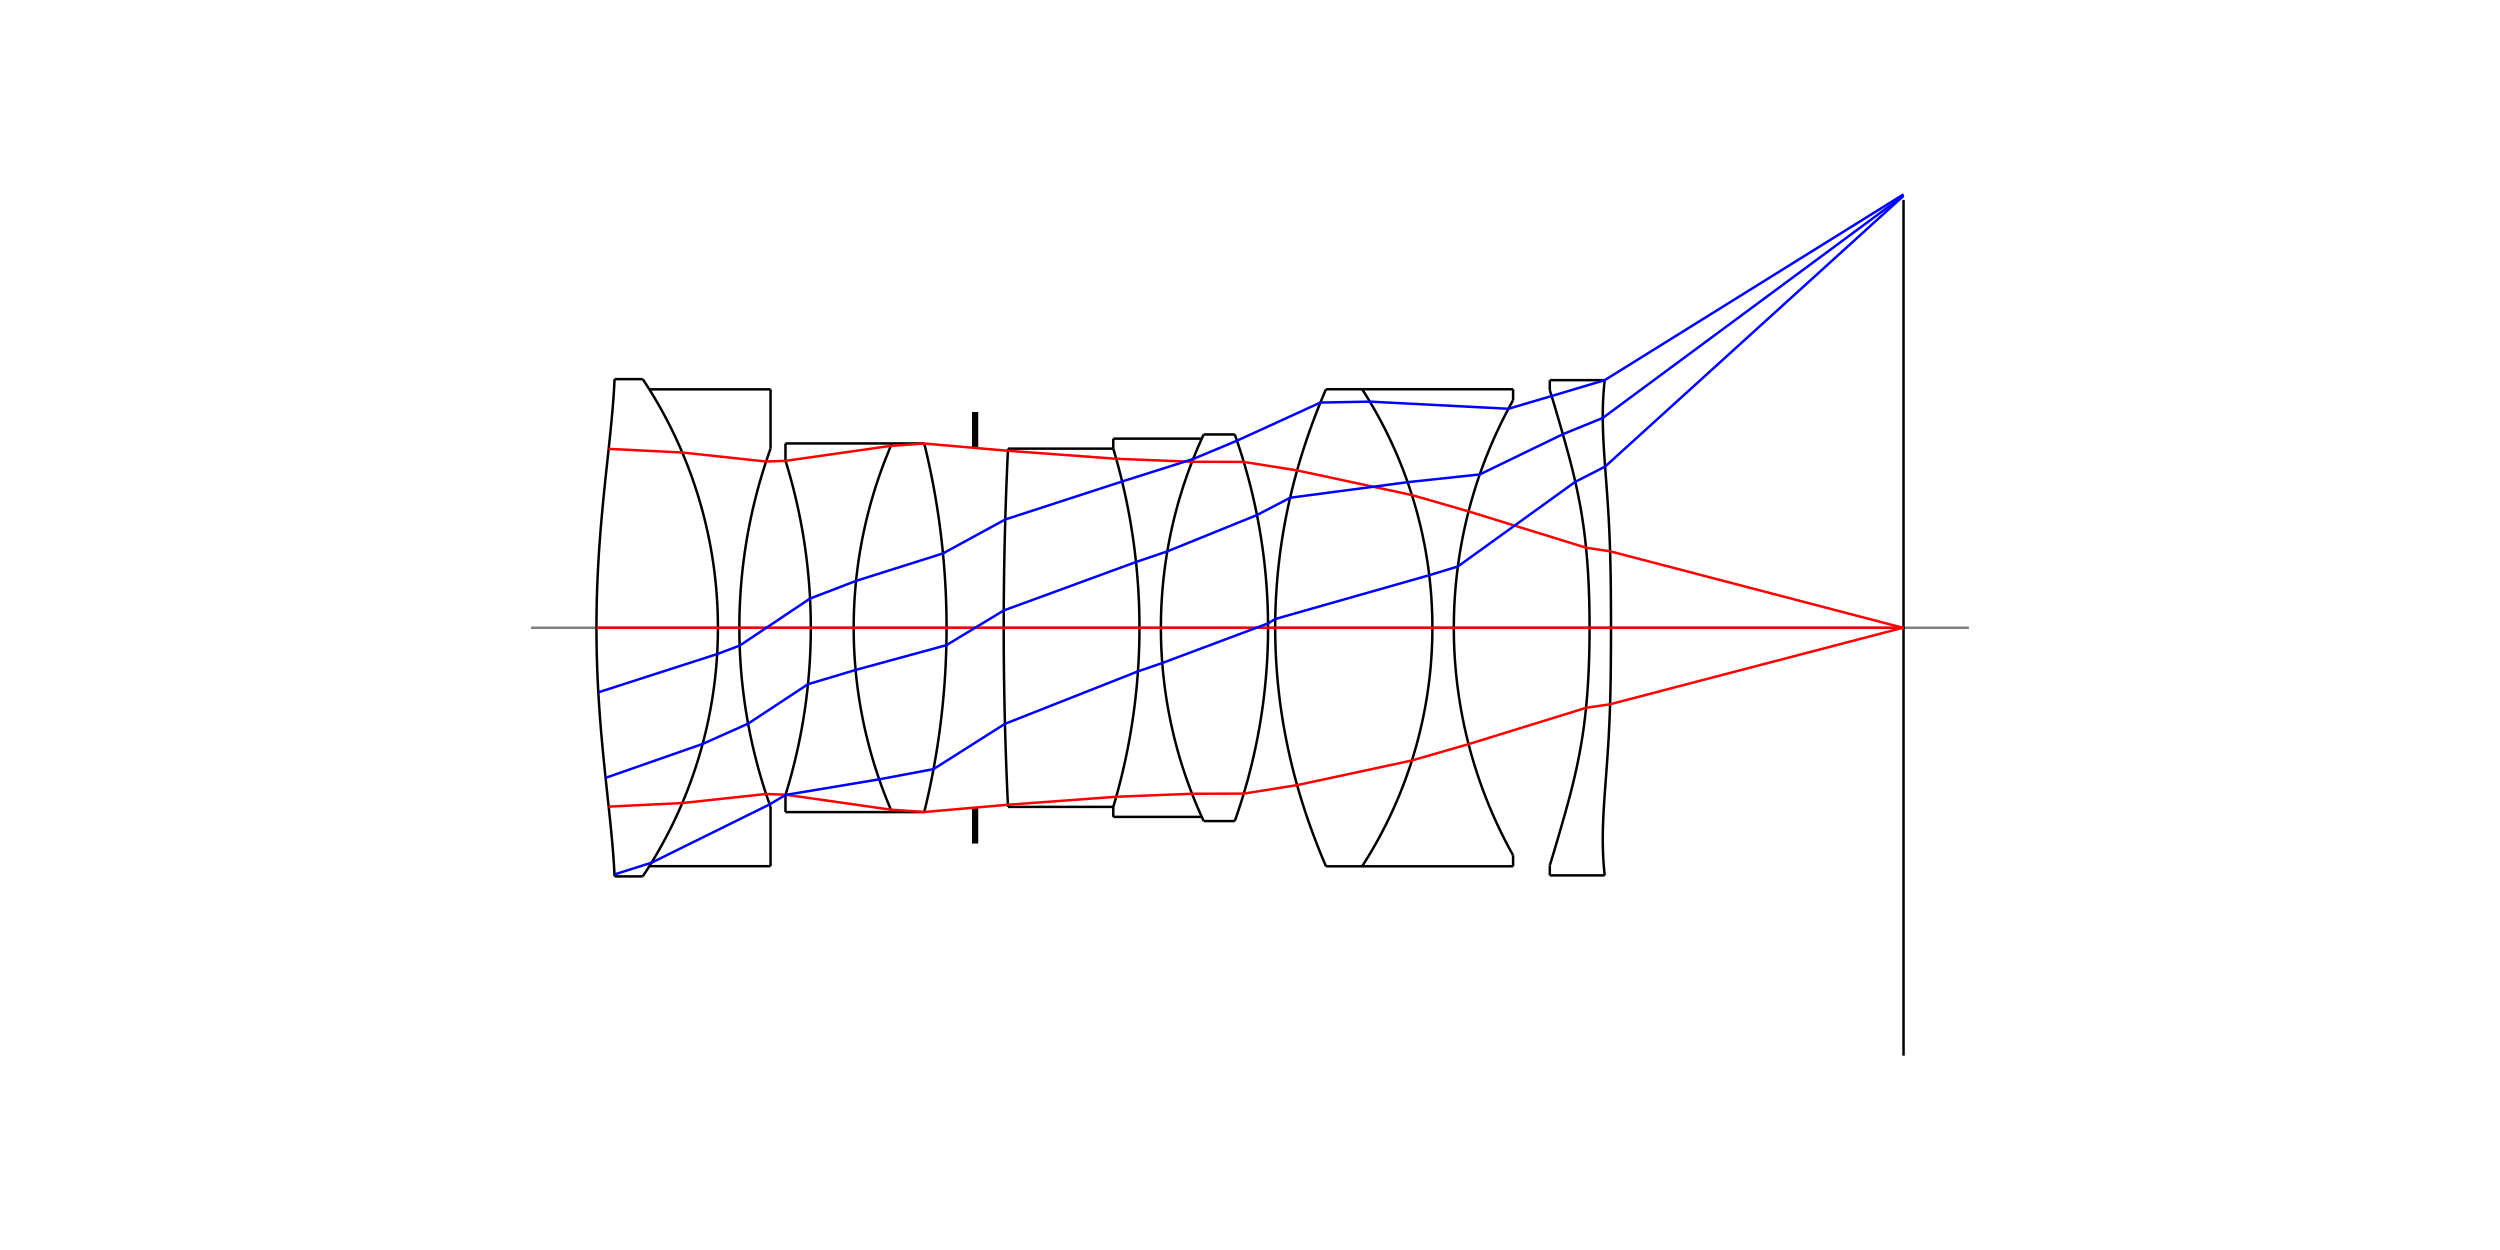
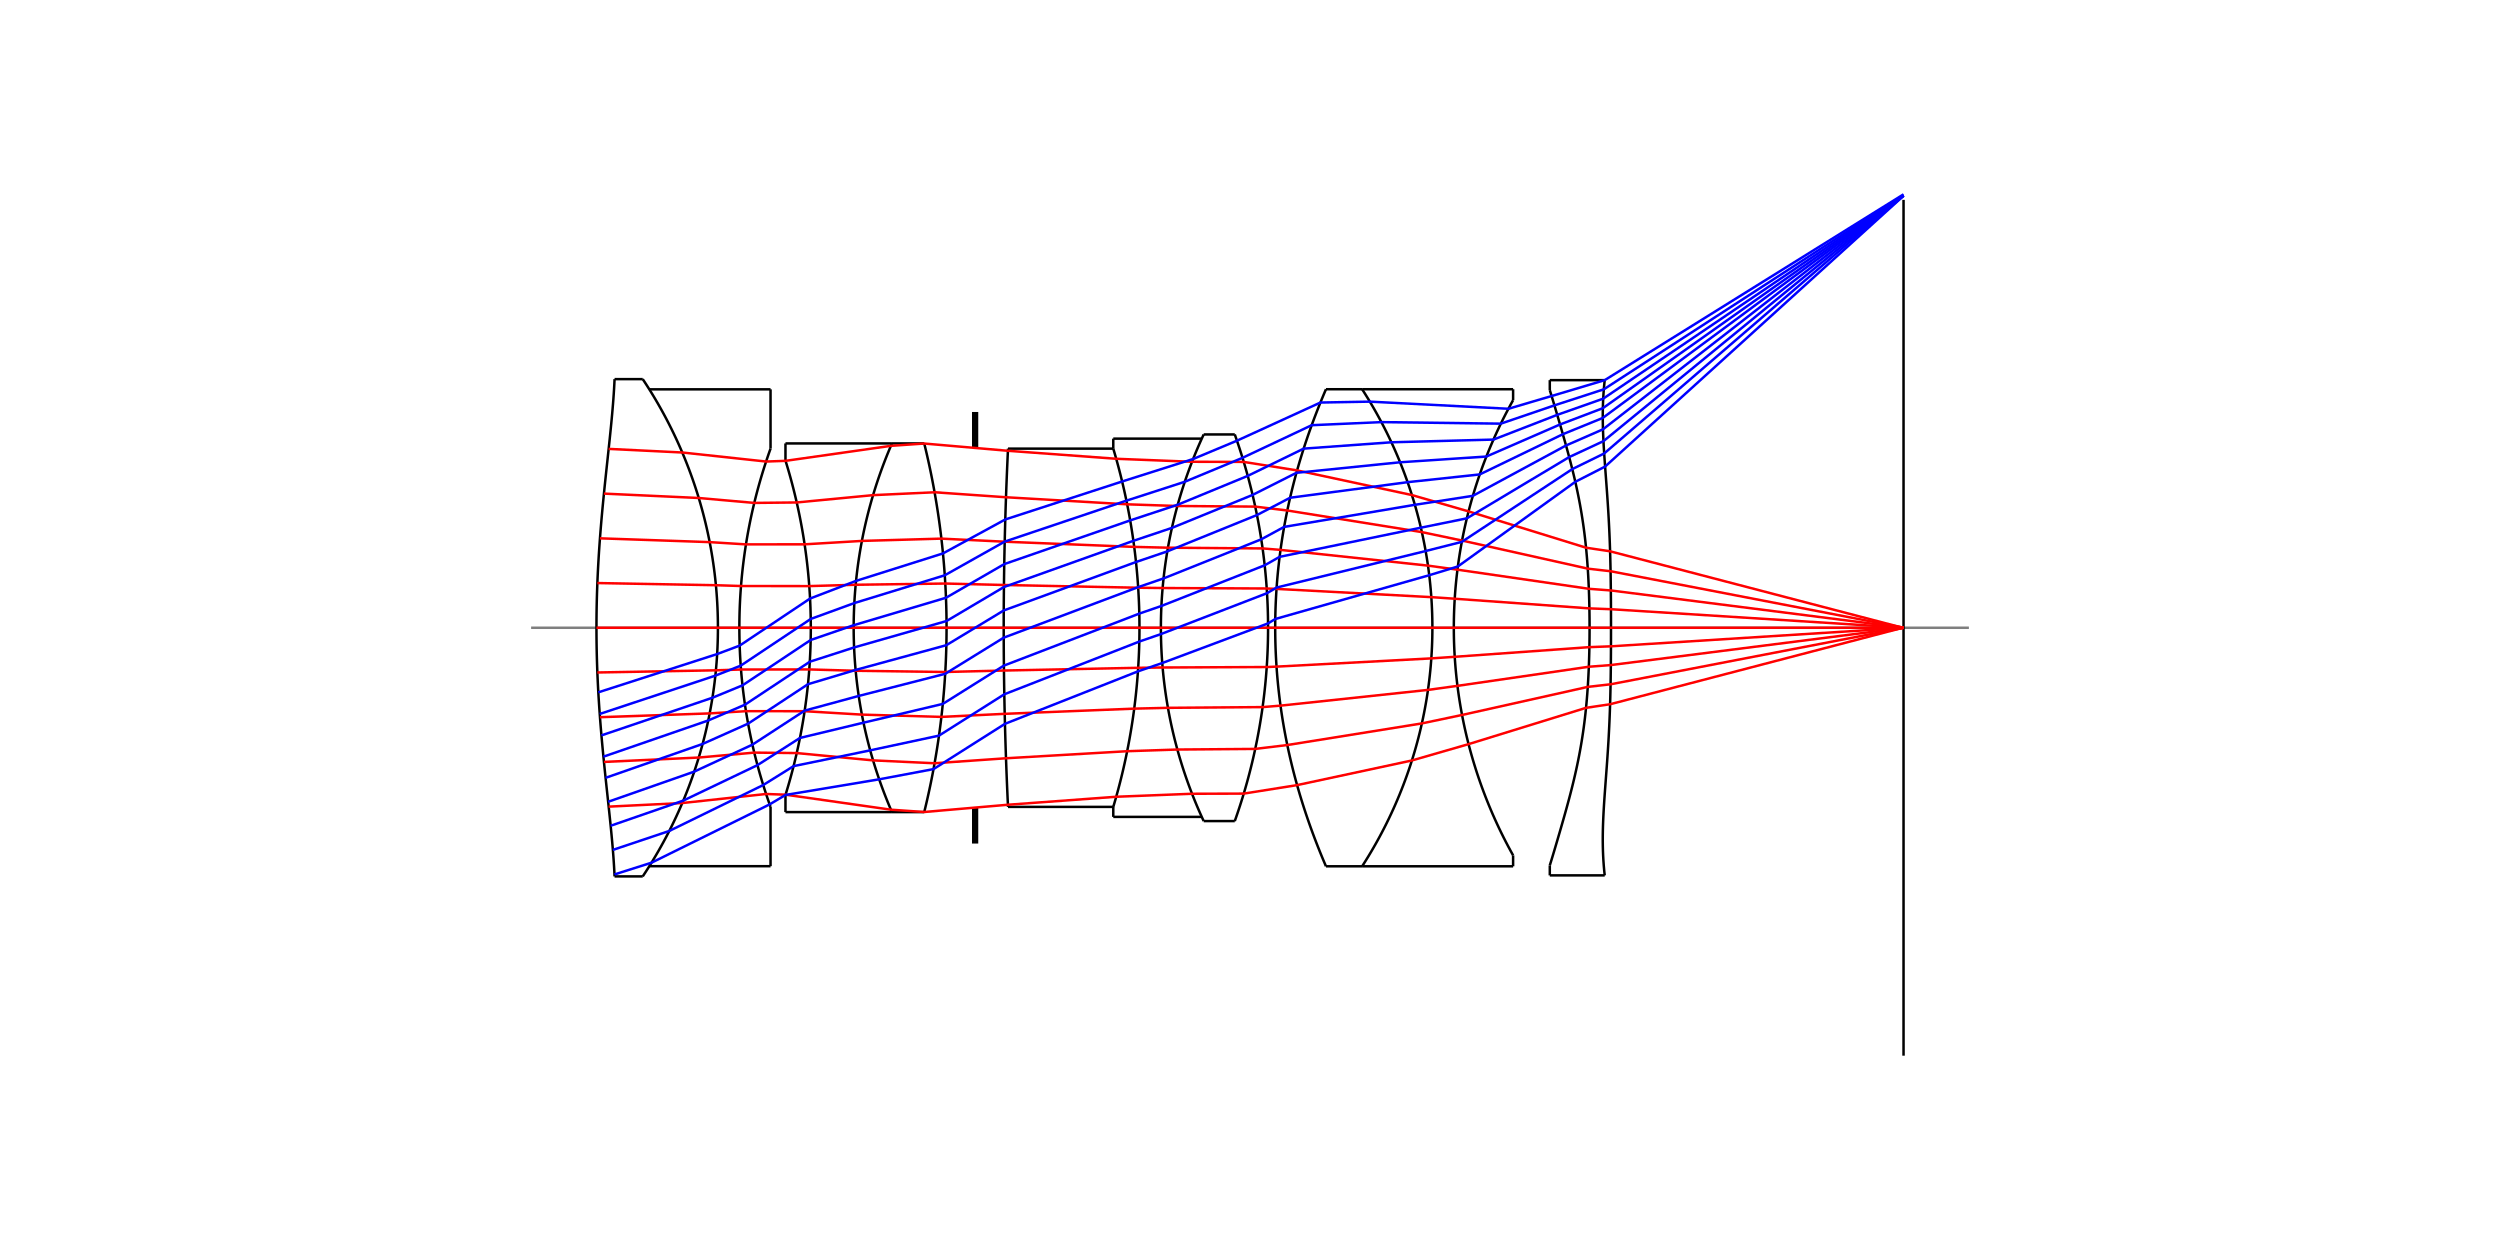
<svg xmlns="http://www.w3.org/2000/svg" width="1000px" height="500px" version="1.1">
  <rect x="0" y="0" width="1000" height="500" fill="#ffffff" />
  <defs>
    <g id="dot">
      <line x1="1" y1="1" x2="0" y2="0" />
    </g>
    <g id="cross">
      <line x1="-3" y1="0" x2="3" y2="0" />
      <line x1="0" y1="-3" x2="0" y2="3" />
    </g>
    <g id="square">
      <line x1="-3" y1="-3" x2="-3" y2="3" />
      <line x1="-3" y1="3" x2="3" y2="3" />
      <line x1="3" y1="3" x2="3" y2="-3" />
      <line x1="3" y1="-3" x2="-3" y2="-3" />
    </g>
    <g id="round">
      <ellipse cx="0" cy="0" rx="3" ry="3" fill="none" />
    </g>
    <g id="triangle">
      <line x1="0" y1="-3" x2="-3" y2="3" />
      <line x1="-3" y1="3" x2="3" y2="3" />
      <line x1="0" y1="-3" x2="3" y2="3" />
    </g>
  </defs>
  <line x1="212.443" y1="251.105" x2="787.557" y2="251.105" stroke="#7f7f7f" />
  <line x1="390.051" y1="179.177" x2="390.051" y2="164.791" stroke="#000000" stroke-width="2.5" />
  <line x1="390.051" y1="323.033" x2="390.051" y2="337.419" stroke="#000000" stroke-width="2.5" />
  <polyline fill="none" stroke="#000000" points="245.826,350.558 245.732,348.569 245.62,346.58 245.494,344.591 245.353,342.602 245.2,340.613 245.036,338.624 244.862,336.635 244.68,334.646 244.491,332.657 244.295,330.668 244.094,328.679 243.889,326.69 243.68,324.701 243.469,322.712 243.256,320.722 243.043,318.733 242.829,316.744 242.615,314.755 242.403,312.766 242.193,310.777 241.985,308.788 241.78,306.799 241.578,304.81 241.381,302.821 241.187,300.832 240.998,298.843 240.815,296.854 240.636,294.865 240.464,292.876 240.298,290.886 240.138,288.897 239.985,286.908 239.839,284.919 239.7,282.93 239.568,280.941 239.444,278.952 239.328,276.963 239.22,274.974 239.12,272.985 239.028,270.996 238.944,269.007 238.87,267.018 238.803,265.029 238.745,263.04 238.697,261.05 238.656,259.061 238.625,257.072 238.603,255.083 238.589,253.094 238.585,251.105 238.589,249.116 238.603,247.127 238.625,245.138 238.656,243.149 238.697,241.16 238.745,239.171 238.803,237.182 238.87,235.193 238.944,233.204 239.028,231.215 239.12,229.225 239.22,227.236 239.328,225.247 239.444,223.258 239.568,221.269 239.7,219.28 239.839,217.291 239.985,215.302 240.138,213.313 240.298,211.324 240.464,209.335 240.636,207.346 240.815,205.357 240.998,203.368 241.187,201.379 241.381,199.389 241.578,197.4 241.78,195.411 241.985,193.422 242.193,191.433 242.403,189.444 242.615,187.455 242.829,185.466 243.043,183.477 243.256,181.488 243.469,179.499 243.68,177.51 243.889,175.521 244.094,173.532 244.295,171.543 244.491,169.553 244.68,167.564 244.862,165.575 245.036,163.586 245.2,161.597 245.353,159.608 245.494,157.619 245.62,155.63 245.732,153.641 245.826,151.652 " />
  <polyline fill="none" stroke="#000000" points="257.093,350.558 258.398,348.569 259.666,346.58 260.898,344.591 262.094,342.602 263.255,340.613 264.383,338.624 265.478,336.635 266.54,334.646 267.57,332.657 268.569,330.668 269.538,328.679 270.476,326.69 271.385,324.701 272.265,322.712 273.116,320.722 273.939,318.733 274.734,316.744 275.503,314.755 276.244,312.766 276.958,310.777 277.646,308.788 278.308,306.799 278.945,304.81 279.556,302.821 280.142,300.832 280.703,298.843 281.24,296.854 281.752,294.865 282.24,292.876 282.704,290.886 283.144,288.897 283.561,286.908 283.954,284.919 284.324,282.93 284.671,280.941 284.995,278.952 285.296,276.963 285.574,274.974 285.83,272.985 286.063,270.996 286.273,269.007 286.462,267.018 286.627,265.029 286.771,263.04 286.893,261.05 286.992,259.061 287.069,257.072 287.124,255.083 287.157,253.094 287.168,251.105 287.157,249.116 287.124,247.127 287.069,245.138 286.992,243.149 286.893,241.16 286.771,239.171 286.627,237.182 286.462,235.193 286.273,233.204 286.063,231.215 285.83,229.225 285.574,227.236 285.296,225.247 284.995,223.258 284.671,221.269 284.324,219.28 283.954,217.291 283.561,215.302 283.144,213.313 282.704,211.324 282.24,209.335 281.752,207.346 281.24,205.357 280.703,203.368 280.142,201.379 279.556,199.389 278.945,197.4 278.308,195.411 277.646,193.422 276.958,191.433 276.244,189.444 275.503,187.455 274.734,185.466 273.939,183.477 273.116,181.488 272.265,179.499 271.385,177.51 270.476,175.521 269.538,173.532 268.569,171.543 267.57,169.553 266.54,167.564 265.478,165.575 264.383,163.586 263.255,161.597 262.094,159.608 260.898,157.619 259.666,155.63 258.398,153.641 257.093,151.652 " />
  <polyline fill="none" stroke="#000000" points="308.214,322.756 307.705,321.323 307.208,319.89 306.722,318.457 306.248,317.024 305.785,315.591 305.333,314.158 304.892,312.725 304.463,311.292 304.044,309.859 303.636,308.426 303.239,306.993 302.853,305.56 302.478,304.126 302.113,302.693 301.759,301.26 301.415,299.827 301.082,298.394 300.76,296.961 300.447,295.528 300.145,294.095 299.854,292.662 299.573,291.229 299.302,289.796 299.041,288.363 298.79,286.93 298.55,285.497 298.319,284.064 298.099,282.631 297.888,281.198 297.688,279.765 297.497,278.332 297.317,276.899 297.146,275.466 296.985,274.033 296.834,272.6 296.693,271.167 296.562,269.734 296.44,268.301 296.329,266.868 296.227,265.435 296.135,264.002 296.052,262.569 295.979,261.136 295.916,259.703 295.863,258.27 295.819,256.837 295.786,255.404 295.761,253.971 295.747,252.538 295.742,251.105 295.747,249.672 295.761,248.239 295.786,246.806 295.819,245.373 295.863,243.94 295.916,242.507 295.979,241.074 296.052,239.641 296.135,238.208 296.227,236.775 296.329,235.342 296.44,233.909 296.562,232.476 296.693,231.043 296.834,229.61 296.985,228.177 297.146,226.744 297.317,225.311 297.497,223.878 297.688,222.445 297.888,221.012 298.099,219.579 298.319,218.146 298.55,216.713 298.79,215.28 299.041,213.847 299.302,212.414 299.573,210.981 299.854,209.548 300.145,208.115 300.447,206.682 300.76,205.249 301.082,203.816 301.415,202.383 301.759,200.95 302.113,199.517 302.478,198.084 302.853,196.651 303.239,195.218 303.636,193.785 304.044,192.352 304.463,190.919 304.892,189.486 305.333,188.053 305.785,186.62 306.248,185.187 306.722,183.754 307.208,182.321 307.705,180.888 308.214,179.455 " />
  <line x1="308.214" y1="179.455" x2="308.214" y2="155.735" stroke="#000000" />
  <line x1="308.214" y1="322.756" x2="308.214" y2="346.476" stroke="#000000" />
  <line x1="245.826" y1="151.652" x2="257.093" y2="151.652" stroke="#000000" />
  <line x1="245.826" y1="350.558" x2="257.093" y2="350.558" stroke="#000000" />
  <line x1="259.732" y1="155.735" x2="308.214" y2="155.735" stroke="#000000" />
  <line x1="259.732" y1="346.476" x2="308.214" y2="346.476" stroke="#000000" />
  <polyline fill="none" stroke="#000000" points="314.189,317.979 314.599,316.641 315,315.304 315.393,313.966 315.776,312.629 316.15,311.292 316.516,309.954 316.873,308.617 317.221,307.279 317.56,305.942 317.89,304.604 318.212,303.267 318.525,301.929 318.83,300.592 319.126,299.254 319.414,297.917 319.693,296.579 319.964,295.242 320.227,293.904 320.481,292.567 320.726,291.229 320.964,289.892 321.193,288.554 321.414,287.217 321.626,285.88 321.831,284.542 322.027,283.205 322.215,281.867 322.395,280.53 322.567,279.192 322.73,277.855 322.886,276.517 323.033,275.18 323.173,273.842 323.304,272.505 323.427,271.167 323.543,269.83 323.65,268.492 323.749,267.155 323.841,265.817 323.924,264.48 323.999,263.142 324.067,261.805 324.126,260.467 324.178,259.13 324.221,257.793 324.257,256.455 324.285,255.118 324.305,253.78 324.317,252.443 324.32,251.105 324.317,249.768 324.305,248.43 324.285,247.093 324.257,245.755 324.221,244.418 324.178,243.08 324.126,241.743 324.067,240.405 323.999,239.068 323.924,237.73 323.841,236.393 323.749,235.055 323.65,233.718 323.543,232.381 323.427,231.043 323.304,229.706 323.173,228.368 323.033,227.031 322.886,225.693 322.73,224.356 322.567,223.018 322.395,221.681 322.215,220.343 322.027,219.006 321.831,217.668 321.626,216.331 321.414,214.993 321.193,213.656 320.964,212.318 320.726,210.981 320.481,209.643 320.227,208.306 319.964,206.968 319.693,205.631 319.414,204.294 319.126,202.956 318.83,201.619 318.525,200.281 318.212,198.944 317.89,197.606 317.56,196.269 317.221,194.931 316.873,193.594 316.516,192.256 316.15,190.919 315.776,189.581 315.393,188.244 315,186.906 314.599,185.569 314.189,184.231 " />
  <line x1="314.189" y1="184.231" x2="314.189" y2="177.373" stroke="#000000" />
  <line x1="314.189" y1="317.979" x2="314.189" y2="324.838" stroke="#000000" />
  <polyline fill="none" stroke="#000000" points="356.779,324.838 356.146,323.363 355.529,321.888 354.926,320.414 354.339,318.939 353.765,317.465 353.206,315.99 352.662,314.515 352.132,313.041 351.615,311.566 351.113,310.091 350.624,308.617 350.149,307.142 349.688,305.667 349.24,304.193 348.805,302.718 348.384,301.243 347.976,299.769 347.581,298.294 347.199,296.819 346.829,295.345 346.473,293.87 346.129,292.395 345.798,290.921 345.48,289.446 345.174,287.971 344.881,286.497 344.6,285.022 344.331,283.548 344.075,282.073 343.831,280.598 343.599,279.124 343.38,277.649 343.172,276.174 342.977,274.7 342.793,273.225 342.622,271.75 342.463,270.276 342.315,268.801 342.179,267.326 342.056,265.852 341.944,264.377 341.844,262.902 341.756,261.428 341.679,259.953 341.614,258.478 341.562,257.004 341.52,255.529 341.491,254.054 341.473,252.58 341.468,251.105 341.473,249.631 341.491,248.156 341.52,246.681 341.562,245.207 341.614,243.732 341.679,242.257 341.756,240.783 341.844,239.308 341.944,237.833 342.056,236.359 342.179,234.884 342.315,233.409 342.463,231.935 342.622,230.46 342.793,228.985 342.977,227.511 343.172,226.036 343.38,224.561 343.599,223.087 343.831,221.612 344.075,220.137 344.331,218.663 344.6,217.188 344.881,215.714 345.174,214.239 345.48,212.764 345.798,211.29 346.129,209.815 346.473,208.34 346.829,206.866 347.199,205.391 347.581,203.916 347.976,202.442 348.384,200.967 348.805,199.492 349.24,198.018 349.688,196.543 350.149,195.068 350.624,193.594 351.113,192.119 351.615,190.644 352.132,189.17 352.662,187.695 353.206,186.22 353.765,184.746 354.339,183.271 354.926,181.797 355.529,180.322 356.146,178.847 356.779,177.373 " />
  <polyline fill="none" stroke="#000000" points="369.692,324.838 370.05,323.363 370.401,321.888 370.745,320.414 371.08,318.939 371.408,317.465 371.729,315.99 372.042,314.515 372.348,313.041 372.646,311.566 372.936,310.091 373.219,308.617 373.495,307.142 373.763,305.667 374.024,304.193 374.278,302.718 374.524,301.243 374.763,299.769 374.994,298.294 375.219,296.819 375.436,295.345 375.645,293.87 375.848,292.395 376.043,290.921 376.231,289.446 376.412,287.971 376.586,286.497 376.752,285.022 376.911,283.548 377.064,282.073 377.209,280.598 377.346,279.124 377.477,277.649 377.601,276.174 377.717,274.7 377.827,273.225 377.929,271.75 378.024,270.276 378.112,268.801 378.194,267.326 378.268,265.852 378.334,264.377 378.394,262.902 378.447,261.428 378.493,259.953 378.532,258.478 378.563,257.004 378.588,255.529 378.606,254.054 378.616,252.58 378.62,251.105 378.616,249.631 378.606,248.156 378.588,246.681 378.563,245.207 378.532,243.732 378.493,242.257 378.447,240.783 378.394,239.308 378.334,237.833 378.268,236.359 378.194,234.884 378.112,233.409 378.024,231.935 377.929,230.46 377.827,228.985 377.717,227.511 377.601,226.036 377.477,224.561 377.346,223.087 377.209,221.612 377.064,220.137 376.911,218.663 376.752,217.188 376.586,215.714 376.412,214.239 376.231,212.764 376.043,211.29 375.848,209.815 375.645,208.34 375.436,206.866 375.219,205.391 374.994,203.916 374.763,202.442 374.524,200.967 374.278,199.492 374.024,198.018 373.763,196.543 373.495,195.068 373.219,193.594 372.936,192.119 372.646,190.644 372.348,189.17 372.042,187.695 371.729,186.22 371.408,184.746 371.08,183.271 370.745,181.797 370.401,180.322 370.05,178.847 369.692,177.373 " />
  <line x1="314.189" y1="177.373" x2="356.779" y2="177.373" stroke="#000000" />
  <line x1="314.189" y1="324.838" x2="356.779" y2="324.838" stroke="#000000" />
  <line x1="356.779" y1="177.373" x2="369.692" y2="177.373" stroke="#000000" />
  <line x1="356.779" y1="324.838" x2="369.692" y2="324.838" stroke="#000000" />
  <polyline fill="none" stroke="#000000" points="403.208,322.756 403.139,321.323 403.072,319.89 403.007,318.457 402.943,317.024 402.88,315.591 402.818,314.158 402.758,312.725 402.7,311.292 402.642,309.859 402.586,308.426 402.532,306.993 402.479,305.56 402.427,304.126 402.377,302.693 402.328,301.26 402.28,299.827 402.234,298.394 402.189,296.961 402.145,295.528 402.103,294.095 402.063,292.662 402.023,291.229 401.985,289.796 401.949,288.363 401.914,286.93 401.88,285.497 401.847,284.064 401.816,282.631 401.787,281.198 401.758,279.765 401.731,278.332 401.706,276.899 401.682,275.466 401.659,274.033 401.638,272.6 401.618,271.167 401.599,269.734 401.582,268.301 401.566,266.868 401.551,265.435 401.538,264.002 401.527,262.569 401.516,261.136 401.507,259.703 401.5,258.27 401.494,256.837 401.489,255.404 401.485,253.971 401.483,252.538 401.482,251.105 401.483,249.672 401.485,248.239 401.489,246.806 401.494,245.373 401.5,243.94 401.507,242.507 401.516,241.074 401.527,239.641 401.538,238.208 401.551,236.775 401.566,235.342 401.582,233.909 401.599,232.476 401.618,231.043 401.638,229.61 401.659,228.177 401.682,226.744 401.706,225.311 401.731,223.878 401.758,222.445 401.787,221.012 401.816,219.579 401.847,218.146 401.88,216.713 401.914,215.28 401.949,213.847 401.985,212.414 402.023,210.981 402.063,209.548 402.103,208.115 402.145,206.682 402.189,205.249 402.234,203.816 402.28,202.383 402.328,200.95 402.377,199.517 402.427,198.084 402.479,196.651 402.532,195.218 402.586,193.785 402.642,192.352 402.7,190.919 402.758,189.486 402.818,188.053 402.88,186.62 402.943,185.187 403.007,183.754 403.072,182.321 403.139,180.888 403.208,179.455 " />
  <polyline fill="none" stroke="#000000" points="445.309,322.756 445.733,321.323 446.147,319.89 446.552,318.457 446.947,317.024 447.334,315.591 447.711,314.158 448.08,312.725 448.439,311.292 448.79,309.859 449.131,308.426 449.464,306.993 449.788,305.56 450.103,304.126 450.409,302.693 450.706,301.26 450.995,299.827 451.275,298.394 451.546,296.961 451.809,295.528 452.063,294.095 452.308,292.662 452.545,291.229 452.774,289.796 452.994,288.363 453.205,286.93 453.408,285.497 453.603,284.064 453.789,282.631 453.966,281.198 454.136,279.765 454.297,278.332 454.449,276.899 454.594,275.466 454.73,274.033 454.857,272.6 454.977,271.167 455.088,269.734 455.19,268.301 455.285,266.868 455.371,265.435 455.449,264.002 455.519,262.569 455.581,261.136 455.634,259.703 455.679,258.27 455.716,256.837 455.745,255.404 455.765,253.971 455.778,252.538 455.782,251.105 455.778,249.672 455.765,248.239 455.745,246.806 455.716,245.373 455.679,243.94 455.634,242.507 455.581,241.074 455.519,239.641 455.449,238.208 455.371,236.775 455.285,235.342 455.19,233.909 455.088,232.476 454.977,231.043 454.857,229.61 454.73,228.177 454.594,226.744 454.449,225.311 454.297,223.878 454.136,222.445 453.966,221.012 453.789,219.579 453.603,218.146 453.408,216.713 453.205,215.28 452.994,213.847 452.774,212.414 452.545,210.981 452.308,209.548 452.063,208.115 451.809,206.682 451.546,205.249 451.275,203.816 450.995,202.383 450.706,200.95 450.409,199.517 450.103,198.084 449.788,196.651 449.464,195.218 449.131,193.785 448.79,192.352 448.439,190.919 448.08,189.486 447.711,188.053 447.334,186.62 446.947,185.187 446.552,183.754 446.147,182.321 445.733,180.888 445.309,179.455 " />
  <line x1="445.309" y1="179.455" x2="445.309" y2="175.454" stroke="#000000" />
  <line x1="445.309" y1="322.756" x2="445.309" y2="326.757" stroke="#000000" />
  <polyline fill="none" stroke="#000000" points="481.475,328.43 480.764,326.884 480.07,325.337 479.393,323.791 478.733,322.244 478.089,320.698 477.462,319.151 476.852,317.605 476.257,316.058 475.679,314.512 475.116,312.965 474.569,311.419 474.037,309.872 473.521,308.326 473.02,306.779 472.535,305.233 472.064,303.686 471.608,302.14 471.166,300.593 470.74,299.047 470.328,297.5 469.93,295.954 469.547,294.407 469.178,292.861 468.823,291.314 468.482,289.768 468.155,288.221 467.842,286.675 467.542,285.128 467.257,283.582 466.985,282.035 466.727,280.489 466.483,278.942 466.252,277.396 466.034,275.849 465.83,274.303 465.639,272.756 465.462,271.21 465.298,269.663 465.147,268.117 465.009,266.57 464.885,265.024 464.773,263.477 464.675,261.931 464.59,260.384 464.519,258.838 464.46,257.291 464.414,255.745 464.381,254.198 464.362,252.652 464.355,251.105 464.362,249.559 464.381,248.012 464.414,246.466 464.46,244.919 464.519,243.373 464.59,241.826 464.675,240.28 464.773,238.733 464.885,237.187 465.009,235.64 465.147,234.094 465.298,232.547 465.462,231.001 465.639,229.454 465.83,227.908 466.034,226.361 466.252,224.815 466.483,223.268 466.727,221.722 466.985,220.175 467.257,218.629 467.542,217.082 467.842,215.536 468.155,213.989 468.482,212.443 468.823,210.896 469.178,209.349 469.547,207.803 469.93,206.256 470.328,204.71 470.74,203.163 471.166,201.617 471.608,200.07 472.064,198.524 472.535,196.977 473.02,195.431 473.521,193.884 474.037,192.338 474.569,190.791 475.116,189.245 475.679,187.698 476.257,186.152 476.852,184.605 477.462,183.059 478.089,181.512 478.733,179.966 479.393,178.419 480.07,176.873 480.764,175.326 481.475,173.78 " />
  <polyline fill="none" stroke="#000000" points="493.909,328.43 494.452,326.884 494.982,325.337 495.5,323.791 496.006,322.244 496.5,320.698 496.983,319.151 497.453,317.605 497.912,316.058 498.358,314.512 498.794,312.965 499.217,311.419 499.629,309.872 500.03,308.326 500.42,306.779 500.798,305.233 501.164,303.686 501.52,302.14 501.864,300.593 502.198,299.047 502.52,297.5 502.831,295.954 503.132,294.407 503.421,292.861 503.7,291.314 503.967,289.768 504.224,288.221 504.47,286.675 504.706,285.128 504.931,283.582 505.145,282.035 505.348,280.489 505.541,278.942 505.723,277.396 505.895,275.849 506.056,274.303 506.207,272.756 506.347,271.21 506.477,269.663 506.596,268.117 506.705,266.57 506.804,265.024 506.892,263.477 506.969,261.931 507.037,260.384 507.094,258.838 507.14,257.291 507.176,255.745 507.202,254.198 507.218,252.652 507.223,251.105 507.218,249.559 507.202,248.012 507.176,246.466 507.14,244.919 507.094,243.373 507.037,241.826 506.969,240.28 506.892,238.733 506.804,237.187 506.705,235.64 506.596,234.094 506.477,232.547 506.347,231.001 506.207,229.454 506.056,227.908 505.895,226.361 505.723,224.815 505.541,223.268 505.348,221.722 505.145,220.175 504.931,218.629 504.706,217.082 504.47,215.536 504.224,213.989 503.967,212.443 503.7,210.896 503.421,209.349 503.132,207.803 502.831,206.256 502.52,204.71 502.198,203.163 501.864,201.617 501.52,200.07 501.164,198.524 500.798,196.977 500.42,195.431 500.03,193.884 499.629,192.338 499.217,190.791 498.794,189.245 498.358,187.698 497.912,186.152 497.453,184.605 496.983,183.059 496.5,181.512 496.006,179.966 495.5,178.419 494.982,176.873 494.452,175.326 493.909,173.78 " />
  <line x1="403.208" y1="179.455" x2="445.309" y2="179.455" stroke="#000000" />
  <line x1="403.208" y1="322.756" x2="445.309" y2="322.756" stroke="#000000" />
  <line x1="445.309" y1="175.454" x2="480.706" y2="175.454" stroke="#000000" />
  <line x1="445.309" y1="326.757" x2="480.706" y2="326.757" stroke="#000000" />
  <line x1="481.475" y1="173.78" x2="493.909" y2="173.78" stroke="#000000" />
  <line x1="481.475" y1="328.43" x2="493.909" y2="328.43" stroke="#000000" />
  <polyline fill="none" stroke="#000000" points="530.383,346.517 529.573,344.608 528.78,342.7 528.002,340.792 527.24,338.884 526.495,336.975 525.766,335.067 525.054,333.159 524.358,331.251 523.679,329.343 523.017,327.434 522.371,325.526 521.742,323.618 521.129,321.71 520.534,319.801 519.955,317.893 519.393,315.985 518.847,314.077 518.319,312.168 517.807,310.26 517.312,308.352 516.834,306.444 516.372,304.536 515.927,302.627 515.499,300.719 515.087,298.811 514.692,296.903 514.313,294.994 513.951,293.086 513.605,291.178 513.276,289.27 512.963,287.362 512.666,285.453 512.386,283.545 512.122,281.637 511.874,279.729 511.642,277.82 511.427,275.912 511.227,274.004 511.044,272.096 510.876,270.187 510.725,268.279 510.59,266.371 510.47,264.463 510.367,262.555 510.28,260.646 510.208,258.738 510.152,256.83 510.113,254.922 510.089,253.013 510.081,251.105 510.089,249.197 510.113,247.289 510.152,245.38 510.208,243.472 510.28,241.564 510.367,239.656 510.47,237.748 510.59,235.839 510.725,233.931 510.876,232.023 511.044,230.115 511.227,228.206 511.427,226.298 511.642,224.39 511.874,222.482 512.122,220.574 512.386,218.665 512.666,216.757 512.963,214.849 513.276,212.941 513.605,211.032 513.951,209.124 514.313,207.216 514.692,205.308 515.087,203.399 515.499,201.491 515.927,199.583 516.372,197.675 516.834,195.767 517.312,193.858 517.807,191.95 518.319,190.042 518.847,188.134 519.393,186.225 519.955,184.317 520.534,182.409 521.129,180.501 521.742,178.592 522.371,176.684 523.017,174.776 523.679,172.868 524.358,170.96 525.054,169.051 525.766,167.143 526.495,165.235 527.24,163.327 528.002,161.418 528.78,159.51 529.573,157.602 530.383,155.694 " />
  <polyline fill="none" stroke="#000000" points="544.856,346.517 546.069,344.608 547.249,342.7 548.395,340.792 549.508,338.884 550.59,336.975 551.641,335.067 552.661,333.159 553.652,331.251 554.613,329.343 555.545,327.434 556.45,325.526 557.326,323.618 558.175,321.71 558.997,319.801 559.793,317.893 560.562,315.985 561.306,314.077 562.024,312.168 562.717,310.26 563.386,308.352 564.03,306.444 564.65,304.536 565.245,302.627 565.818,300.719 566.367,298.811 566.892,296.903 567.395,294.994 567.875,293.086 568.332,291.178 568.767,289.27 569.18,287.362 569.57,285.453 569.939,283.545 570.286,281.637 570.611,279.729 570.915,277.82 571.197,275.912 571.458,274.004 571.698,272.096 571.916,270.187 572.114,268.279 572.29,266.371 572.446,264.463 572.581,262.555 572.695,260.646 572.788,258.738 572.861,256.83 572.912,254.922 572.943,253.013 572.954,251.105 572.943,249.197 572.912,247.289 572.861,245.38 572.788,243.472 572.695,241.564 572.581,239.656 572.446,237.748 572.29,235.839 572.114,233.931 571.916,232.023 571.698,230.115 571.458,228.206 571.197,226.298 570.915,224.39 570.611,222.482 570.286,220.574 569.939,218.665 569.57,216.757 569.18,214.849 568.767,212.941 568.332,211.032 567.875,209.124 567.395,207.216 566.892,205.308 566.367,203.399 565.818,201.491 565.245,199.583 564.65,197.675 564.03,195.767 563.386,193.858 562.717,191.95 562.024,190.042 561.306,188.134 560.562,186.225 559.793,184.317 558.997,182.409 558.175,180.501 557.326,178.592 556.45,176.684 555.545,174.776 554.613,172.868 553.652,170.96 552.661,169.051 551.641,167.143 550.59,165.235 549.508,163.327 548.395,161.418 547.249,159.51 546.069,157.602 544.856,155.694 " />
  <polyline fill="none" stroke="#000000" points="605.242,342.148 604.238,340.327 603.26,338.506 602.307,336.686 601.38,334.865 600.478,333.044 599.6,331.223 598.747,329.402 597.917,327.581 597.11,325.76 596.327,323.94 595.567,322.119 594.829,320.298 594.113,318.477 593.419,316.656 592.746,314.835 592.095,313.014 591.466,311.194 590.857,309.373 590.269,307.552 589.701,305.731 589.154,303.91 588.627,302.089 588.119,300.268 587.632,298.448 587.164,296.627 586.716,294.806 586.287,292.985 585.877,291.164 585.487,289.343 585.115,287.522 584.762,285.702 584.428,283.881 584.112,282.06 583.815,280.239 583.537,278.418 583.276,276.597 583.035,274.776 582.811,272.955 582.605,271.135 582.418,269.314 582.248,267.493 582.097,265.672 581.963,263.851 581.847,262.03 581.749,260.209 581.669,258.389 581.607,256.568 581.563,254.747 581.536,252.926 581.527,251.105 581.536,249.284 581.563,247.463 581.607,245.643 581.669,243.822 581.749,242.001 581.847,240.18 581.963,238.359 582.097,236.538 582.248,234.717 582.418,232.897 582.605,231.076 582.811,229.255 583.035,227.434 583.276,225.613 583.537,223.792 583.815,221.971 584.112,220.151 584.428,218.33 584.762,216.509 585.115,214.688 585.487,212.867 585.877,211.046 586.287,209.225 586.716,207.405 587.164,205.584 587.632,203.763 588.119,201.942 588.627,200.121 589.154,198.3 589.701,196.479 590.269,194.659 590.857,192.838 591.466,191.017 592.095,189.196 592.746,187.375 593.419,185.554 594.113,183.733 594.829,181.912 595.567,180.092 596.327,178.271 597.11,176.45 597.917,174.629 598.747,172.808 599.6,170.987 600.478,169.166 601.38,167.346 602.307,165.525 603.26,163.704 604.238,161.883 605.242,160.062 " />
  <line x1="605.242" y1="160.062" x2="605.242" y2="155.694" stroke="#000000" />
  <line x1="605.242" y1="342.148" x2="605.242" y2="346.517" stroke="#000000" />
  <line x1="530.383" y1="155.694" x2="544.856" y2="155.694" stroke="#000000" />
  <line x1="530.383" y1="346.517" x2="544.856" y2="346.517" stroke="#000000" />
  <line x1="544.856" y1="155.694" x2="605.242" y2="155.694" stroke="#000000" />
  <line x1="544.856" y1="346.517" x2="605.242" y2="346.517" stroke="#000000" />
  <polyline fill="none" stroke="#000000" points="619.919,346.149 620.508,344.248 621.085,342.347 621.654,340.447 622.218,338.546 622.778,336.645 623.335,334.744 623.889,332.843 624.44,330.942 624.987,329.041 625.529,327.14 626.066,325.239 626.595,323.339 627.116,321.438 627.628,319.537 628.128,317.636 628.616,315.735 629.09,313.834 629.551,311.933 629.995,310.032 630.424,308.132 630.836,306.231 631.231,304.33 631.608,302.429 631.967,300.528 632.307,298.627 632.629,296.726 632.933,294.825 633.219,292.925 633.487,291.024 633.737,289.123 633.969,287.222 634.186,285.321 634.385,283.42 634.569,281.519 634.738,279.618 634.892,277.717 635.032,275.817 635.159,273.916 635.273,272.015 635.374,270.114 635.464,268.213 635.543,266.312 635.612,264.411 635.67,262.51 635.719,260.61 635.758,258.709 635.788,256.808 635.809,254.907 635.822,253.006 635.826,251.105 635.822,249.204 635.809,247.303 635.788,245.403 635.758,243.502 635.719,241.601 635.67,239.7 635.612,237.799 635.543,235.898 635.464,233.997 635.374,232.096 635.273,230.195 635.159,228.295 635.032,226.394 634.892,224.493 634.738,222.592 634.569,220.691 634.385,218.79 634.186,216.889 633.969,214.988 633.737,213.088 633.487,211.187 633.219,209.286 632.933,207.385 632.629,205.484 632.307,203.583 631.967,201.682 631.608,199.781 631.231,197.881 630.836,195.98 630.424,194.079 629.995,192.178 629.551,190.277 629.09,188.376 628.616,186.475 628.128,184.574 627.628,182.673 627.116,180.773 626.595,178.872 626.066,176.971 625.529,175.07 624.987,173.169 624.44,171.268 623.889,169.367 623.335,167.466 622.778,165.566 622.218,163.665 621.654,161.764 621.085,159.863 620.508,157.962 619.919,156.061 " />
  <polyline fill="none" stroke="#000000" points="641.883,350.15 641.677,348.169 641.503,346.188 641.362,344.207 641.253,342.227 641.174,340.246 641.126,338.265 641.105,336.284 641.111,334.303 641.141,332.322 641.192,330.341 641.264,328.36 641.353,326.379 641.456,324.398 641.572,322.418 641.699,320.437 641.834,318.456 641.975,316.475 642.12,314.494 642.267,312.513 642.416,310.532 642.563,308.551 642.709,306.57 642.851,304.589 642.988,302.609 643.12,300.628 643.247,298.647 643.367,296.666 643.479,294.685 643.585,292.704 643.683,290.723 643.773,288.742 643.856,286.761 643.931,284.78 643.999,282.8 644.061,280.819 644.115,278.838 644.163,276.857 644.206,274.876 644.243,272.895 644.275,270.914 644.302,268.933 644.325,266.952 644.344,264.971 644.36,262.991 644.373,261.01 644.383,259.029 644.391,257.048 644.396,255.067 644.399,253.086 644.4,251.105 644.399,249.124 644.396,247.143 644.391,245.162 644.383,243.182 644.373,241.201 644.36,239.22 644.344,237.239 644.325,235.258 644.302,233.277 644.275,231.296 644.243,229.315 644.206,227.334 644.163,225.353 644.115,223.373 644.061,221.392 643.999,219.411 643.931,217.43 643.856,215.449 643.773,213.468 643.683,211.487 643.585,209.506 643.479,207.525 643.367,205.544 643.247,203.564 643.12,201.583 642.988,199.602 642.851,197.621 642.709,195.64 642.563,193.659 642.416,191.678 642.267,189.697 642.12,187.716 641.975,185.735 641.834,183.755 641.699,181.774 641.572,179.793 641.456,177.812 641.353,175.831 641.264,173.85 641.192,171.869 641.141,169.888 641.111,167.907 641.105,165.926 641.126,163.946 641.174,161.965 641.253,159.984 641.362,158.003 641.503,156.022 641.677,154.041 641.883,152.06 " />
  <line x1="619.919" y1="156.061" x2="619.919" y2="152.06" stroke="#000000" />
  <line x1="619.919" y1="346.149" x2="619.919" y2="350.15" stroke="#000000" />
  <line x1="619.919" y1="152.06" x2="641.883" y2="152.06" stroke="#000000" />
  <line x1="619.919" y1="350.15" x2="641.883" y2="350.15" stroke="#000000" />
  <line x1="761.415" y1="422.271" x2="761.415" y2="79.939" stroke="#000000" />
+   <polyline fill="none" stroke="#ff0000" points="243.463,322.654 272.909,321.212 306.436,317.595 314.222,317.872 356.364,323.874 369.701,324.799 390.051,323.033 403.167,321.895 446.483,318.702 476.812,317.504 497.502,317.44 518.838,314.044 564.76,304.187 587.425,297.65 634.414,283.133 644.035,281.693 761.415,251.03 " />
+   <polyline fill="none" stroke="#ff0000" points="241.574,304.767 279.497,303.017 301.706,301.045 318.687,301.226 349.228,304.154 373.829,305.302 390.051,304.17 402.398,303.308 450.864,300.484 470.95,299.815 502.088,299.564 514.92,298.012 568.746,289.364 584.816,285.986 635.104,274.753 644.228,273.718 761.415,251.122 " />
+   <polyline fill="none" stroke="#ff0000" points="239.983,286.879 283.869,285.363 298.382,284.46 321.84,284.482 344.755,285.845 376.555,286.76 390.051,286.105 401.881,285.531 453.683,283.454 467.177,283.132 505.035,282.839 512.206,282.257 571.19,275.961 582.979,274.339 635.528,266.697 644.334,266.025 761.415,251.131 " />
+   <polyline fill="none" stroke="#ff0000" points="238.944,268.992 286.36,268.125 296.401,267.804 323.704,267.774 342.268,268.304 378.113,268.797 390.051,268.5 401.581,268.214 455.269,267.12 465.046,266.999 506.689,266.811 510.609,266.652 572.527,263.357 581.889,262.72 635.755,258.856 644.385,258.526 761.415,251.131 " />
  <polyline fill="none" stroke="#ff0000" points="238.585,251.105 287.168,251.105 295.742,251.105 324.32,251.105 341.468,251.105 378.62,251.105 390.051,251.105 401.482,251.105 455.782,251.105 464.355,251.105 507.223,251.105 510.081,251.105 572.954,251.105 581.527,251.105 635.826,251.105 644.4,251.105 761.415,251.105 " />
+   <polyline fill="none" stroke="#ff0000" points="238.944,233.218 286.36,234.086 296.401,234.406 323.704,234.437 342.268,233.906 378.113,233.414 390.051,233.71 401.581,233.996 455.269,235.09 465.046,235.211 506.689,235.399 510.609,235.558 572.527,238.854 581.889,239.49 635.755,243.354 644.385,243.685 761.415,251.079 " />
+   <polyline fill="none" stroke="#ff0000" points="239.983,215.331 283.869,216.848 298.382,217.751 321.84,217.729 344.755,216.365 376.555,215.45 390.051,216.105 401.881,216.679 453.683,218.757 467.177,219.078 505.035,219.371 512.206,219.954 571.19,226.249 582.979,227.871 635.528,235.513 644.334,236.185 761.415,251.08 " />
+   <polyline fill="none" stroke="#ff0000" points="241.574,197.444 279.497,199.193 301.706,201.165 318.687,200.985 349.228,198.056 373.829,196.908 390.051,198.041 402.398,198.902 450.864,201.726 470.95,202.396 502.088,202.646 514.92,204.199 568.746,212.846 584.816,216.224 635.104,227.457 644.228,228.492 761.415,251.088 " />
  <polyline fill="none" stroke="#ff0000" points="243.463,179.557 272.909,180.999 306.436,184.616 314.222,184.338 356.364,178.337 369.701,177.412 390.051,179.177 403.167,180.315 446.483,183.509 476.812,184.706 497.502,184.77 518.838,188.166 564.76,198.023 587.425,204.561 634.414,219.078 644.035,220.518 761.415,251.18 " />
-   <polyline fill="none" stroke="#ff0000" points="243.463,322.654 272.909,321.212 306.436,317.595 314.222,317.872 356.364,323.874 369.701,324.799 390.051,323.033 403.167,321.895 446.483,318.702 476.812,317.504 497.502,317.44 518.838,314.044 564.76,304.187 587.425,297.65 634.414,283.133 644.035,281.693 761.415,251.03 " />
+   <polyline fill="none" stroke="#0000ff" points="245.791,349.768 260.599,345.079 307.856,321.751 314.189,317.979 351.671,311.727 373.403,307.64 390.051,297.091 401.979,289.533 455.173,268.546 464.899,265.205 507.216,249.362 510.108,247.599 571.694,230.082 583.145,226.588 630.12,192.722 642.04,186.626 761.415,78.328 " />
+   <polyline fill="none" stroke="#0000ff" points="245.147,339.96 267.713,332.377 305.287,314.009 317.432,306.448 348.077,300.139 375.592,294.248 390.051,285.098 401.72,277.714 455.721,256.625 464.373,253.632 506.809,237.27 510.646,235.016 570.257,220.409 584.718,216.746 628.908,187.638 641.674,181.388 761.415,78.223 " />
+   <polyline fill="none" stroke="#0000ff" points="244.258,330.301 273.322,320.231 302.984,306.051 319.977,295.175 345.4,289.065 377.115,281.562 390.051,273.453 401.559,266.239 455.718,245.44 464.563,242.382 505.868,226.114 511.842,222.74 568.342,211.073 586.733,207.334 627.669,182.829 641.384,176.457 761.415,78.232 " />
+   <polyline fill="none" stroke="#0000ff" points="243.255,320.71 277.694,308.646 300.961,297.862 321.876,284.24 343.487,278.376 378.07,269.52 390.051,262.125 401.488,255.066 455.254,234.857 465.422,231.364 504.5,215.724 513.655,210.754 565.943,201.92 589.145,198.331 626.407,178.192 641.188,171.73 761.415,78.231 " />
  <polyline fill="none" stroke="#0000ff" points="242.23,311.131 281.048,297.573 299.239,289.455 323.189,273.683 342.238,267.977 378.541,258.067 390.051,251.105 401.499,244.181 454.396,224.801 466.922,220.547 502.784,206.015 516.039,199.098 563.041,192.866 591.895,189.769 625.134,173.683 641.106,167.173 761.415,78.234 " />
+   <polyline fill="none" stroke="#0000ff" points="241.365,302.664 283.296,288.185 297.986,281.873 323.911,264.696 341.635,258.98 378.608,248.407 390.051,241.633 401.572,234.812 453.354,216.322 468.764,211.157 501.033,197.965 518.571,189.125 560.033,184.906 594.551,182.611 624.01,169.785 641.139,163.273 761.415,78.23 " />
+   <polyline fill="none" stroke="#0000ff" points="240.574,294.152 284.972,279.094 296.997,274.141 324.267,255.999 341.47,250.082 378.387,239.105 390.051,232.367 401.7,225.638 452.07,208.158 471.092,201.885 499.097,190.349 521.464,179.451 556.557,176.914 597.38,175.835 622.888,165.942 641.278,159.461 761.415,78.179 " />
+   <polyline fill="none" stroke="#0000ff" points="239.886,285.577 286.144,270.254 296.284,266.264 324.293,247.579 341.731,241.226 377.905,230.11 390.051,223.285 401.882,216.637 450.565,200.263 473.913,192.707 497.004,183.129 524.676,170.082 552.552,168.844 600.335,169.459 621.768,162.145 641.527,155.725 761.415,78.028 " />
  <polyline fill="none" stroke="#0000ff" points="239.326,276.926 286.86,261.617 295.862,258.246 324.018,239.417 342.42,232.352 377.185,221.368 390.051,214.355 402.113,207.781 448.848,192.593 477.248,183.597 494.778,176.274 528.164,161.017 547.938,160.652 603.363,163.509 620.644,158.406 641.883,152.06 761.415,77.729 " />
-   <polyline fill="none" stroke="#0000ff" points="245.791,349.768 260.599,345.079 307.856,321.751 314.189,317.979 351.671,311.727 373.403,307.64 390.051,297.091 401.979,289.533 455.173,268.546 464.899,265.205 507.216,249.362 510.108,247.599 571.694,230.082 583.145,226.588 630.12,192.722 642.04,186.626 761.415,78.328 " />
</svg>
